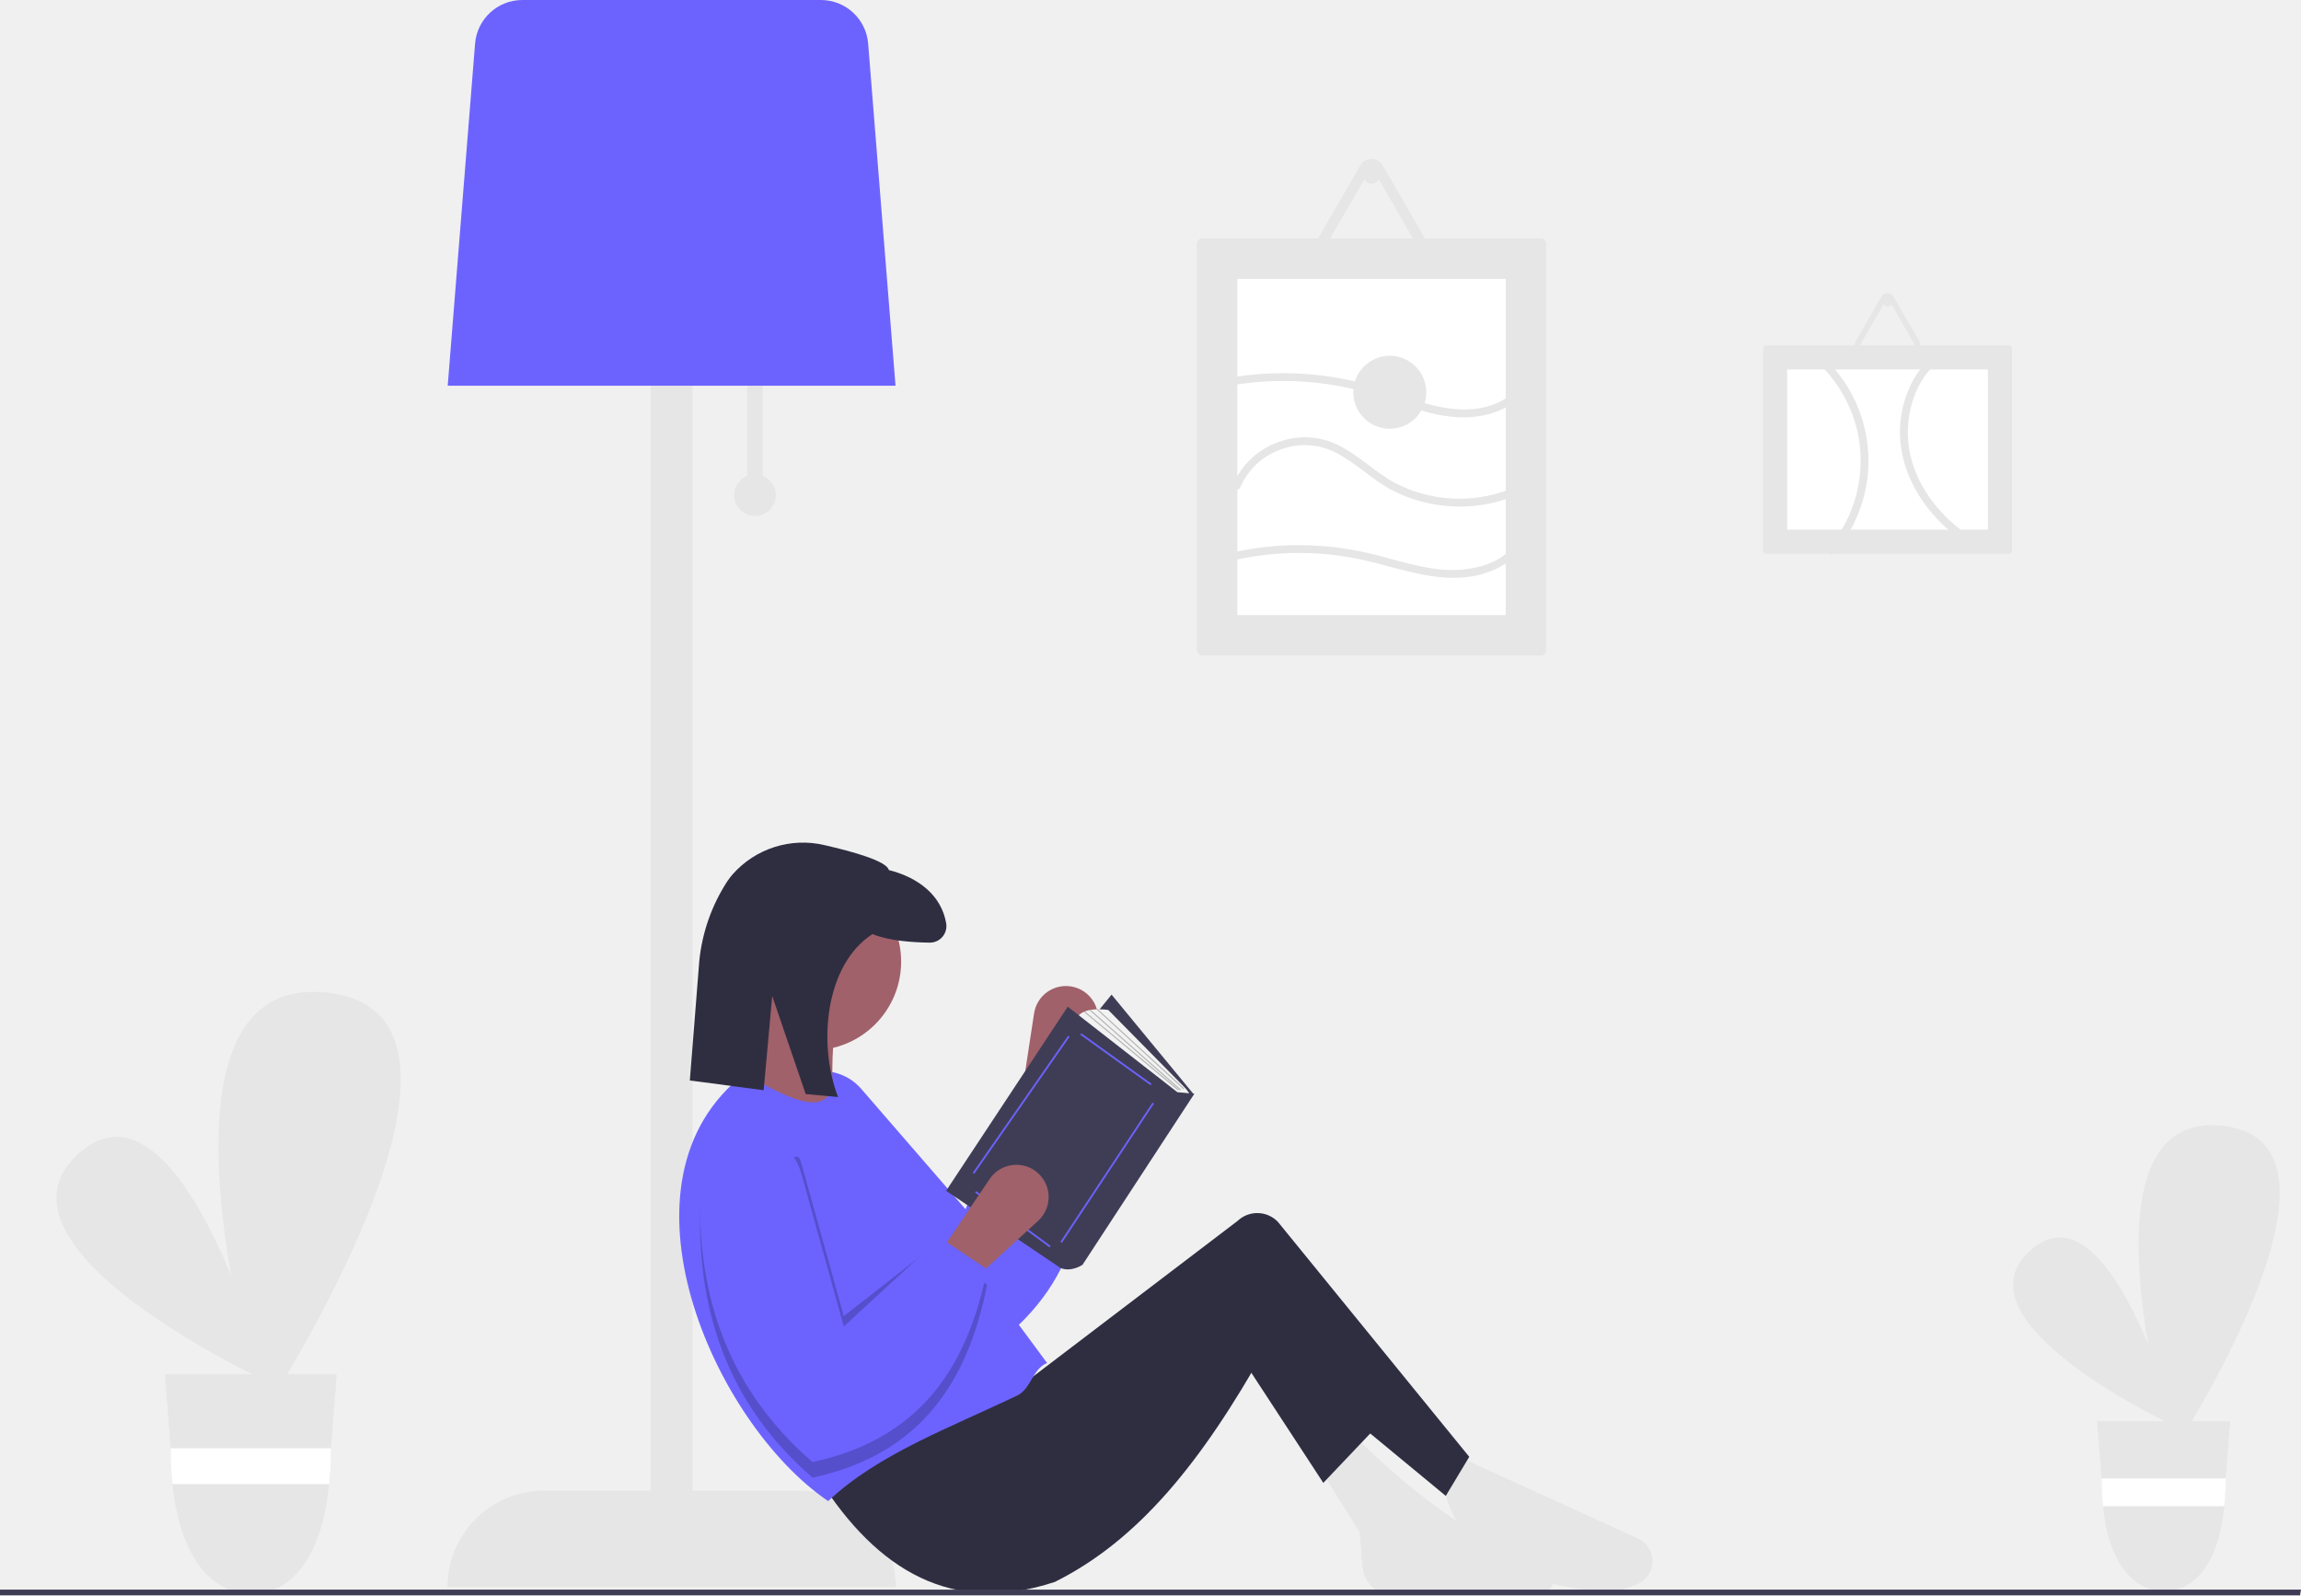
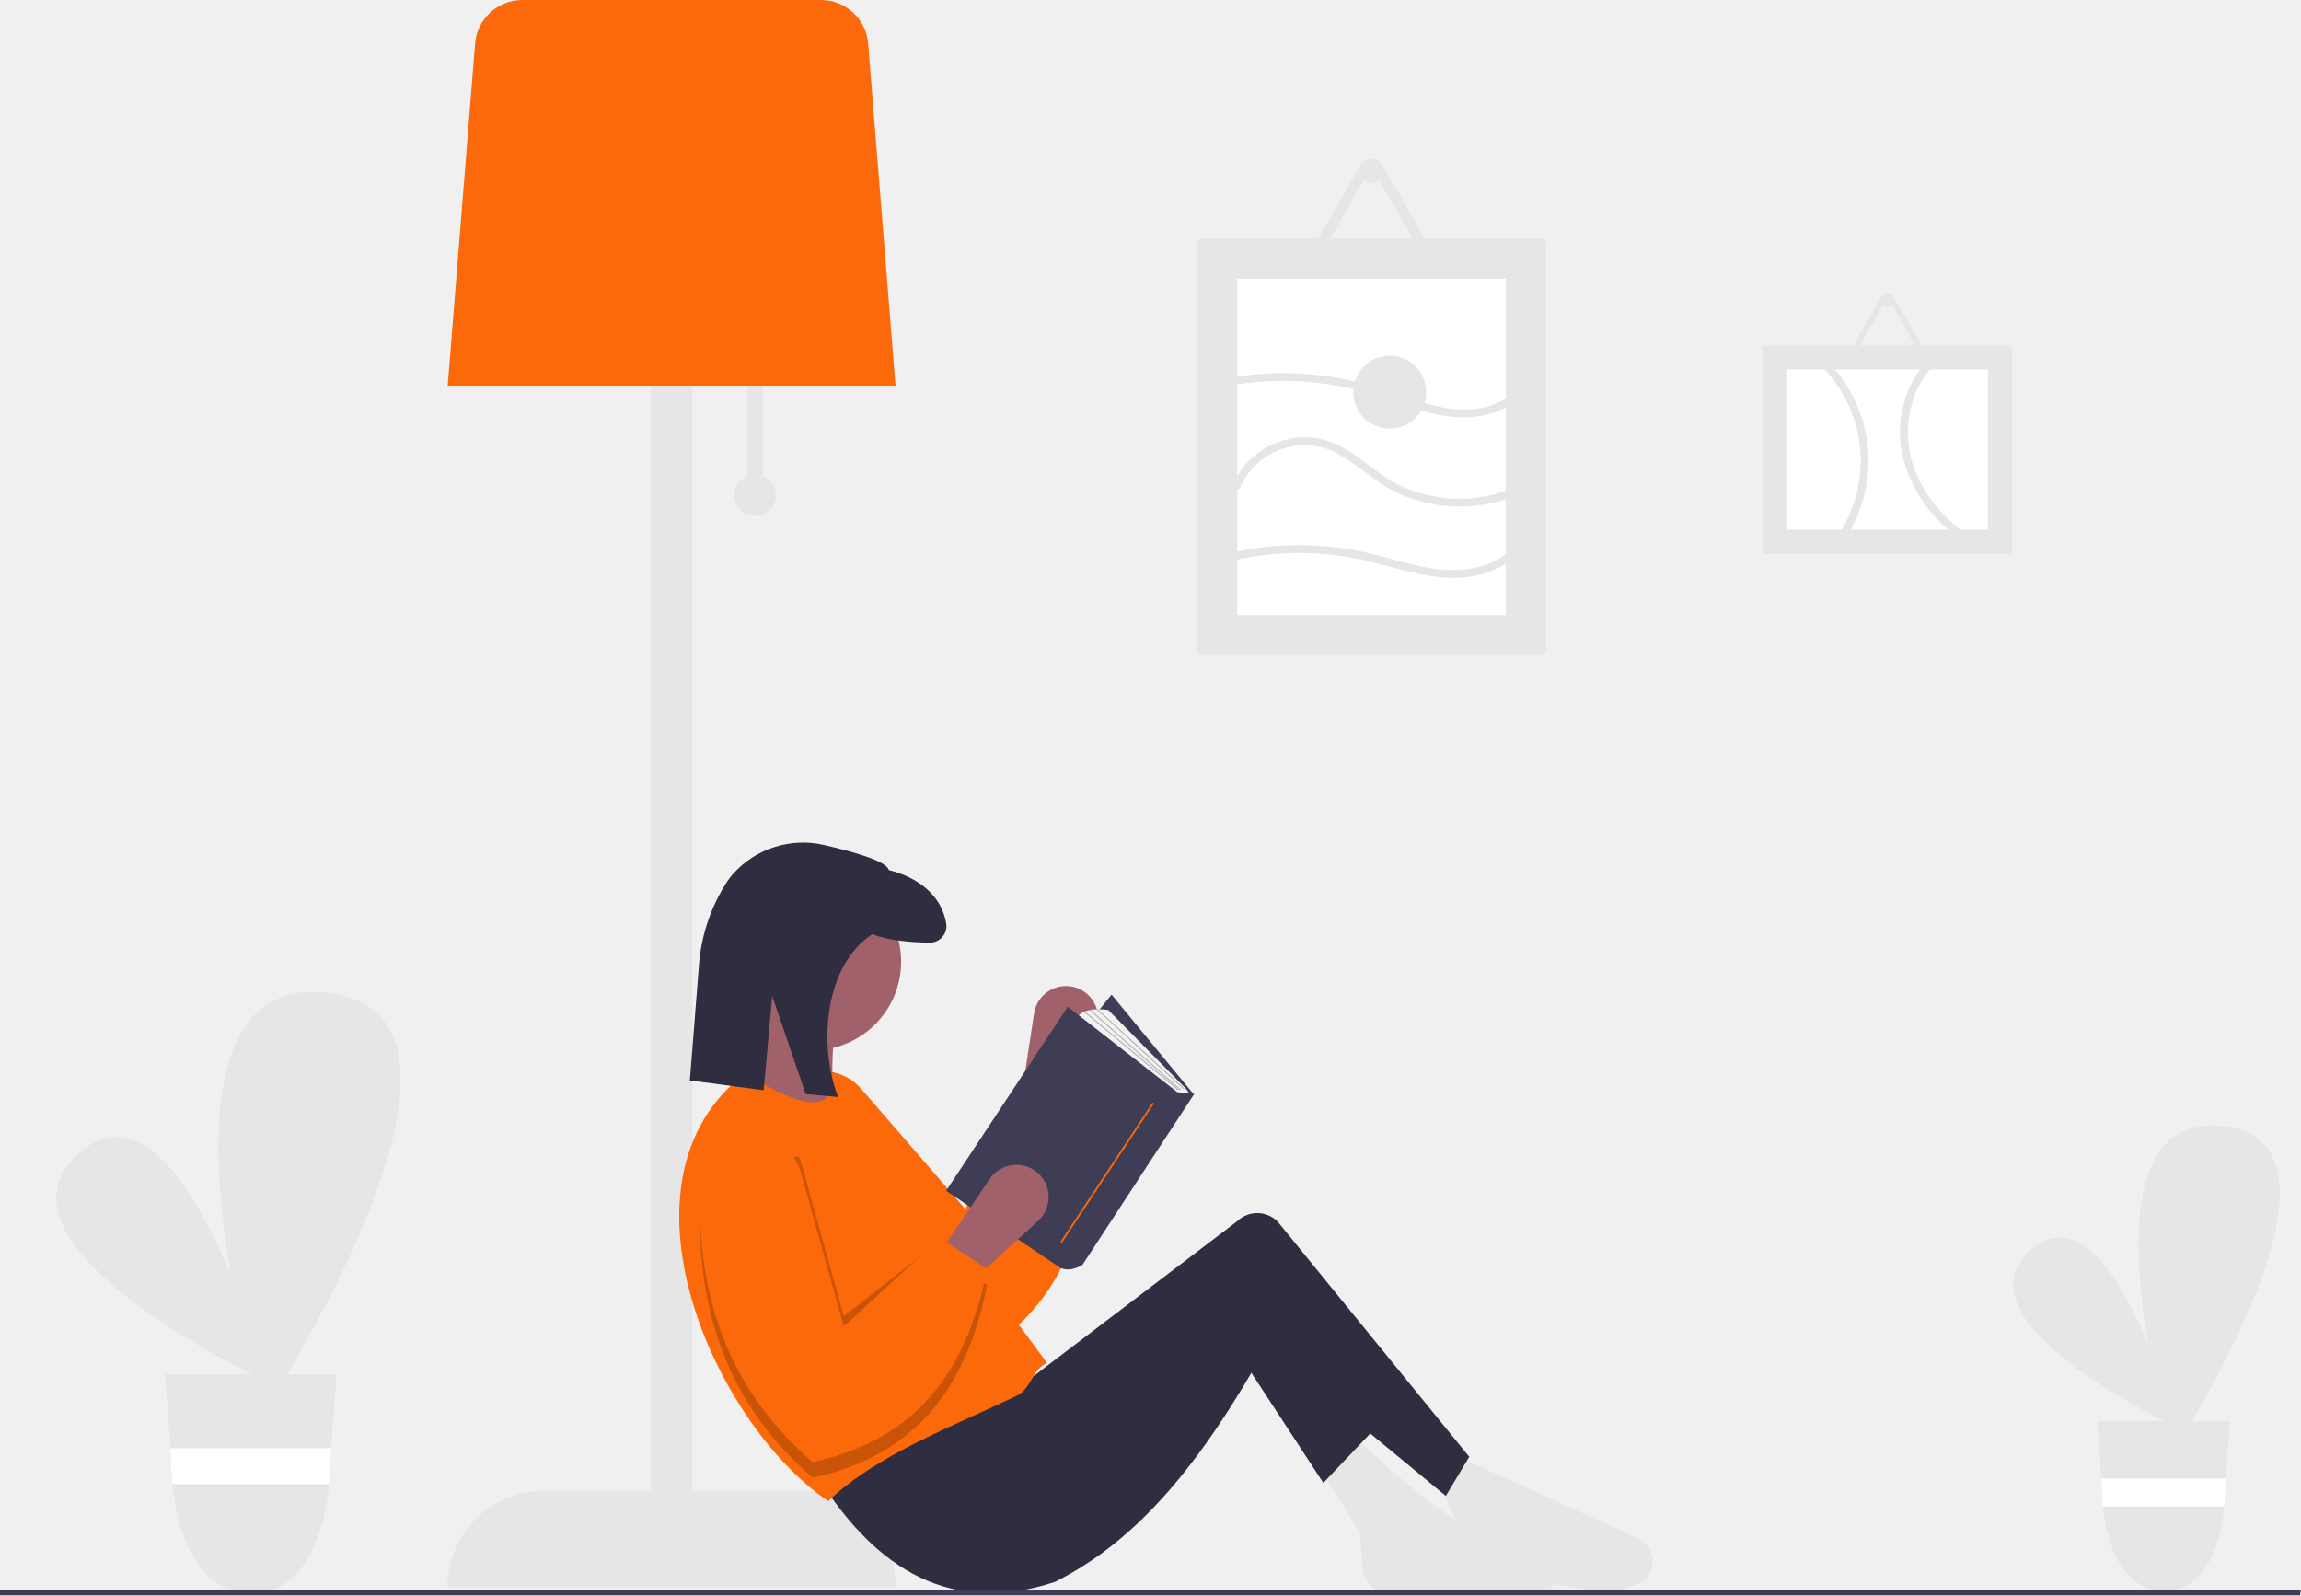
- <svg xmlns="http://www.w3.org/2000/svg" id="a90b5256-b423-42d1-825d-5fdc0dc55c5f" data-name="Layer 1" width="882.951" height="612.148" viewBox="0 0 882.951 612.148">
-   <path d="M261.421,674.244s-112.306-51.7-72.853-87.552S261.421,674.244,261.421,674.244Z" transform="translate(-158.5244 -143.926)" fill="#e6e6e6" />
-   <path d="M259.466,686.308s-51.62-169.606,24.392-161.495S259.466,686.308,259.466,686.308Z" transform="translate(-158.5244 -143.926)" fill="#e6e6e6" />
-   <path d="M221.829,671.266l2.167,28.372.034.49a130.356,130.356,0,0,0,.671,13.266c2.94,28.939,15.579,42.128,30.349,42.128s26.858-13.189,29.799-42.128a130.353,130.353,0,0,0,.671-13.266l.017-.396.009-.095L287.72,671.266Z" transform="translate(-158.5244 -143.926)" fill="#e6e6e6" />
-   <path d="M285.545,699.637l-.009.095-.017.396a130.353,130.353,0,0,1-.671,13.266H224.701a130.356,130.356,0,0,1-.671-13.266l-.034-.49Z" transform="translate(-158.5244 -143.926)" fill="#fff" />
-   <path d="M993.908,691.595s-86.949-40.027-56.404-67.784S993.908,691.595,993.908,691.595Z" transform="translate(-158.5244 -143.926)" fill="#e6e6e6" />
-   <path d="M992.395,700.935s-39.965-131.312,18.885-125.032S992.395,700.935,992.395,700.935Z" transform="translate(-158.5244 -143.926)" fill="#e6e6e6" />
-   <path d="M963.256,689.289l1.677,21.966.027.379a100.924,100.924,0,0,0,.519,10.271c2.276,22.405,12.061,32.616,23.497,32.616s20.794-10.211,23.071-32.616a100.921,100.921,0,0,0,.519-10.271l.013-.306.007-.073,1.684-21.966Z" transform="translate(-158.5244 -143.926)" fill="#e6e6e6" />
-   <path d="M1012.586,711.255l-.007.073-.013.306a100.921,100.921,0,0,1-.519,10.271H965.479a100.924,100.924,0,0,1-.519-10.271l-.027-.379Z" transform="translate(-158.5244 -143.926)" fill="#fff" />
-   <path d="M451.24,326.513V287.926h-6v38.587a8,8,0,1,0,6,0Z" transform="translate(-158.5244 -143.926)" fill="#e6e6e6" />
-   <path d="M465.24,715.926h-41v-498h-16v498H367.24A37,37,0,0,0,330.24,752.926v0h172V752.926A37,37,0,0,0,465.24,715.926Z" transform="translate(-158.5244 -143.926)" fill="#e6e6e6" />
-   <path d="M330.323,291.926h171.834L491.65,160.586A18.198,18.198,0,0,0,473.604,143.926H358.877a18.198,18.198,0,0,0-18.046,16.66Z" transform="translate(-158.5244 -143.926)" fill="#6c63ff" />
-   <path d="M569.58,522.446h0a12.37,12.37,0,0,0-14.258,10.339l-4.838,31.749,16.46,4.366,12.061-29.581A12.37,12.37,0,0,0,569.58,522.446Z" transform="translate(-158.5244 -143.926)" fill="#a0616a" />
-   <path d="M569.272,564.474c9.135,36.302,5.203,69.506-28.812,95.576-40.799-11.247-67.935-38.382-84.491-77.818a19.684,19.684,0,0,1,11.353-26.092h0a19.674,19.674,0,0,1,21.659,5.582l40.031,46.204,18.78-46.589Z" transform="translate(-158.5244 -143.926)" fill="#6c63ff" />
-   <path d="M778.312,754.933c-37.253-1.979-60.395-14.77-66-41l6-11L787.007,734.227a9.609,9.609,0,0,1-.676,17.766Z" transform="translate(-158.5244 -143.926)" fill="#e6e6e6" />
-   <path d="M749.527,755.196c-19.356-.586-37.97-.404-55.608.79a11.781,11.781,0,0,1-12.547-10.816l-1.059-13.237-15-24,13-13c21.847,21.759,45.807,40.035,74.263,50.899A5.132,5.132,0,0,1,749.527,755.196Z" transform="translate(-158.5244 -143.926)" fill="#e6e6e6" />
-   <path d="M644.312,660.933c-24.716,44.226-49.025,74.04-81,90-39.339,12.984-68.09-4.218-90.5-39.5l65-43,9.5,9.5,86.098-65.518a10.993,10.993,0,0,1,15.464.344l73.438,90.174-9,15Z" transform="translate(-158.5244 -143.926)" fill="#2f2e41" />
-   <polygon points="507.788 569.007 473.788 517.007 481.788 502.007 526.788 549.007 507.788 569.007" fill="#2f2e41" />
-   <circle cx="311.788" cy="369.007" r="34" fill="#a0616a" />
-   <path d="M479.312,575.933l-38-13a47.195,47.195,0,0,0,7-30h31C477.55,548.191,477.285,562.663,479.312,575.933Z" transform="translate(-158.5244 -143.926)" fill="#a0616a" />
-   <path d="M560.312,666.933c-5.697,2.339-6.113,9.923-11.5,12.5-26.04,12.459-53.589,22.568-72.5,40.5-44.193-30.01-85.155-123.218-32-164,18.144,10.617,34.351,18.215,34,0Z" transform="translate(-158.5244 -143.926)" fill="#6c63ff" />
-   <path d="M537.312,626.933l-18.5-6.5-36.5,28.5-16.362-58.903c-1.135-4.085-2.974-2.015-5.614.823a19.664,19.664,0,0,0-33.002,13.557c-1.946,42.726,10.938,78.874,42.978,106.523,41.907-8.973,59.692-37.286,67-74l-1.981-1.321Q536.426,631.356,537.312,626.933Z" transform="translate(-158.5244 -143.926)" opacity="0.2" />
-   <path d="M474.887,468.207c11.215,2.562,23.98,6.193,24.696,9.567,11.537,2.907,20.245,9.871,22.023,20.487a6.358,6.358,0,0,1-6.378,7.373c-6.274-.081-15.692-.682-21.912-3.279-18.067,11.641-21.099,41.918-13.209,62.528l-12.416-1.138-12.845-37.602L451.564,562.266l-28.333-3.746,3.649-46.065a68.631,68.631,0,0,1,10.778-30.433,25.92,25.92,0,0,1,2.028-2.627A36.011,36.011,0,0,1,474.887,468.207Z" transform="translate(-158.5244 -143.926)" fill="#2f2e41" />
-   <polygon points="380.285 438.428 411.402 475.011 458.078 419.925 426.54 381.659 380.285 438.428" fill="#3f3d56" />
-   <path d="M608.613,565.113,571.608,534.837c2.103-5.046,12.195-3.364,12.195-3.364l28.966,29.366a15.851,15.851,0,0,1,2.571,3.433h0Z" transform="translate(-158.5244 -143.926)" fill="#f2f2f2" />
-   <path d="M610.295,563.01,568.244,530.211l-46.676,70.645L565.511,630.501c4.205,1.682,8.41-1.262,8.41-1.262L616.812,563.641Z" transform="translate(-158.5244 -143.926)" fill="#3f3d56" />
-   <rect x="586.406" y="533.824" width="0.681" height="33.143" transform="translate(-361.1363 561.7738) rotate(-54.2997)" fill="#6c63ff" />
-   <rect x="551.368" y="593.577" width="64.029" height="0.682" transform="translate(-392.3398 608.9271) rotate(-56.51868)" fill="#6c63ff" />
-   <rect x="546.878" y="594.043" width="0.682" height="35.492" transform="translate(-428.3845 546.0667) rotate(-53.65594)" fill="#6c63ff" />
-   <rect x="518.352" y="567.505" width="64.041" height="0.681" transform="translate(-388.6277 551.2639) rotate(-55.16206)" fill="#6c63ff" />
-   <rect x="595.97" y="523.898" width="0.42" height="45.164" transform="translate(-368.0795 472.2771) rotate(-47.45516)" fill="#b3b3b3" />
-   <rect x="593.952" y="523.631" width="0.421" height="46.389" transform="translate(-367.5248 486.4258) rotate(-48.56153)" fill="#b3b3b3" />
-   <rect x="592.443" y="523.638" width="0.421" height="46.997" transform="translate(-365.6135 508.1316) rotate(-50.18727)" fill="#b3b3b3" />
-   <path d="M555.606,593.094h0a12.37,12.37,0,0,0-17.314,3.229l-17.98,26.61,13,11,23.576-21.555A12.37,12.37,0,0,0,555.606,593.094Z" transform="translate(-158.5244 -143.926)" fill="#a0616a" />
-   <path d="M537.312,630.933c-7.308,36.714-25.093,65.027-67,74-32.04-27.65-44.925-63.797-42.978-106.523A19.684,19.684,0,0,1,448.776,579.702h0a19.674,19.674,0,0,1,17.175,14.327l16.362,58.903,36.937-34.042Z" transform="translate(-158.5244 -143.926)" fill="#6c63ff" />
-   <polygon points="882.556 612.148 0 612.148 0 609.966 882.951 609.966 882.556 612.148" fill="#3f3d56" />
-   <path d="M619.812,235.433a2.002,2.002,0,0,0-2,2v156a2.002,2.002,0,0,0,2,2h130a2.002,2.002,0,0,0,2-2v-156a2.002,2.002,0,0,0-2-2Z" transform="translate(-158.5244 -143.926)" fill="#e6e6e6" />
-   <path d="M633.312,379.933h103v-129h-103Z" transform="translate(-158.5244 -143.926)" fill="#fff" />
-   <path d="M836.245,276.433a1.195,1.195,0,0,0-1.194,1.194V355.239a1.195,1.195,0,0,0,1.194,1.194h93.134a1.195,1.195,0,0,0,1.194-1.194V277.627a1.195,1.195,0,0,0-1.194-1.194Z" transform="translate(-158.5244 -143.926)" fill="#e6e6e6" />
-   <path d="M844.305,285.687V347.179h77.015V285.687Z" transform="translate(-158.5244 -143.926)" fill="#fff" />
-   <path d="M702.999,246.433h-36.373a4.989,4.989,0,0,1-4.33-7.5l18.187-31.5c.015-.026.03-.052.045-.078a4.941,4.941,0,0,1,3.787-2.398l.026-.002c.155-.014.313-.021.472-.021a4.949,4.949,0,0,1,4.33,2.5l18.187,31.5a5,5,0,0,1-4.33,7.5ZM665.622,241.428a1.028,1.028,0,0,0,.138.505.983.983,0,0,0,.866.5h36.373a.982.982,0,0,0,.866-.5,1.027,1.027,0,0,0,.138-.504.985.985,0,0,0-.138-.495l-18.187-31.5a1,1,0,0,0-1.732,0l-18.187,31.5A.981.981,0,0,0,665.622,241.428Z" transform="translate(-158.5244 -143.926)" fill="#e6e6e6" />
-   <circle cx="526.288" cy="67.507" r="3" fill="#e6e6e6" />
-   <path d="M892.673,278.933H872.952a2.705,2.705,0,0,1-2.348-4.066l9.86-17.078.025-.042a2.679,2.679,0,0,1,2.053-1.3l.014-.001c.084-.008.17-.012.256-.012a2.683,2.683,0,0,1,2.348,1.355l9.86,17.078a2.711,2.711,0,0,1-2.348,4.066Zm-20.265-2.713a.557.557,0,0,0,.075.274.533.533,0,0,0,.47.271H892.673a.533.533,0,0,0,.47-.271.557.557,0,0,0,.075-.273.534.534,0,0,0-.075-.268L883.282,258.873a.542.542,0,0,0-.939,0L872.483,275.951A.532.532,0,0,0,872.408,276.219Z" transform="translate(-158.5244 -143.926)" fill="#e6e6e6" />
-   <circle cx="724.288" cy="116.031" r="1.627" fill="#e6e6e6" />
-   <path d="M634.491,330.814a26.49,26.49,0,0,1,15.262-14.327,26.181,26.181,0,0,1,21.812,1.357c7.804,4.142,14.043,10.653,21.968,14.617a56.179,56.179,0,0,0,24.786,5.839,55.478,55.478,0,0,0,27.793-7.214,1.501,1.501,0,0,0-1.514-2.59,53.343,53.343,0,0,1-50.43.925c-7.951-4.169-14.251-10.901-22.351-14.807a28.88,28.88,0,0,0-22.231-1.248,29.846,29.846,0,0,0-17.988,16.651c-.728,1.787,2.173,2.565,2.893.798Z" transform="translate(-158.5244 -143.926)" fill="#e6e6e6" />
-   <path d="M632.12,358.857a114.204,114.204,0,0,1,50.54.175c14.766,3.424,30.009,9.585,45.234,4.99,6.802-2.053,13.035-6.158,16.53-12.477.935-1.691-1.655-3.206-2.59-1.514-6.579,11.897-21.992,13.904-34.166,11.952-8.134-1.304-15.974-3.92-23.98-5.791a116.877,116.877,0,0,0-52.364-.228c-1.883.421-1.086,3.313.798,2.893Z" transform="translate(-158.5244 -143.926)" fill="#e6e6e6" />
-   <path d="M631.039,291.798a118.628,118.628,0,0,1,48.042,1.709c14.695,3.6,29.059,11.826,44.597,10.405,7.194-.658,14.316-3.303,19.203-8.807,1.278-1.439-.836-3.569-2.121-2.121-4.216,4.747-10.288,7.208-16.519,7.873-7.182.766-14.238-.722-21.074-2.836-7.566-2.34-14.917-5.305-22.609-7.239a121.499,121.499,0,0,0-50.316-1.877c-1.899.324-1.094,3.216.798,2.893Z" transform="translate(-158.5244 -143.926)" fill="#e6e6e6" />
-   <path d="M857.716,284.674a52.3,52.3,0,0,1,13.722,25.587,51.655,51.655,0,0,1-11.168,43.861c-1.243,1.463.869,3.596,2.121,2.121a55.414,55.414,0,0,0,12.699-28.673,54.693,54.693,0,0,0-15.253-45.018c-1.354-1.381-3.475.741-2.121,2.121Z" transform="translate(-158.5244 -143.926)" fill="#e6e6e6" />
-   <path d="M902.727,278.272c-9.194,6.743-14.341,17.627-15.065,28.885-.754,11.713,3.714,23.026,10.907,32.12a62.463,62.463,0,0,0,14.848,13.404c1.62,1.06,3.125-1.536,1.514-2.59-9.185-6.01-17.044-14.546-21.217-24.791a40.117,40.117,0,0,1-.087-30.738,32.842,32.842,0,0,1,10.614-13.7c1.541-1.13.046-3.735-1.514-2.59Z" transform="translate(-158.5244 -143.926)" fill="#e6e6e6" />
-   <circle cx="533.288" cy="150.507" r="14" fill="#e6e6e6" />
+ <svg xmlns="http://www.w3.org/2000/svg" data-name="Layer 1" width="882.951" height="612.148" viewBox="0 0 882.951 612.148">
+   <rect id="backgroundrect" width="100%" height="100%" x="0" y="0" fill="none" stroke="none" />
+   <g class="currentLayer" style="">
+     <path d="M102.896,530.318 s-112.306,-51.7 -72.853,-87.552 S102.896,530.318 102.896,530.318 z" fill="#e6e6e6" id="svg_1" />
+     <path d="M100.941,542.382 s-51.62,-169.606 24.392,-161.495 S100.941,542.382 100.941,542.382 z" fill="#e6e6e6" id="svg_2" />
+     <path d="M63.305,527.34 l2.167,28.372 l0.034,0.49 a130.356,130.356 0 0 0 0.671,13.266 c2.94,28.939 15.579,42.128 30.349,42.128 s26.858,-13.189 29.799,-42.128 a130.353,130.353 0 0 0 0.671,-13.266 l0.017,-0.396 l0.009,-0.095 L129.196,527.34 z" fill="#e6e6e6" id="svg_3" />
+     <path d="M127.02,555.711 l-0.009,0.095 l-0.017,0.396 a130.353,130.353 0 0 1 -0.671,13.266 H66.176 a130.356,130.356 0 0 1 -0.671,-13.266 l-0.034,-0.49 z" fill="#fff" id="svg_4" />
+     <path d="M835.384,547.669 s-86.949,-40.027 -56.404,-67.784 S835.384,547.669 835.384,547.669 z" fill="#e6e6e6" id="svg_5" />
+     <path d="M833.871,557.009 s-39.965,-131.312 18.885,-125.032 S833.871,557.009 833.871,557.009 z" fill="#e6e6e6" id="svg_6" />
+     <path d="M804.732,545.363 l1.677,21.966 l0.027,0.379 a100.924,100.924 0 0 0 0.519,10.271 c2.276,22.405 12.061,32.616 23.497,32.616 s20.794,-10.211 23.071,-32.616 a100.921,100.921 0 0 0 0.519,-10.271 l0.013,-0.306 l0.007,-0.073 l1.684,-21.966 z" fill="#e6e6e6" id="svg_7" />
+     <path d="M854.061,567.329 l-0.007,0.073 l-0.013,0.306 a100.921,100.921 0 0 1 -0.519,10.271 H806.955 a100.924,100.924 0 0 1 -0.519,-10.271 l-0.027,-0.379 z" fill="#fff" id="svg_8" />
+     <path d="M292.716,182.587 V144 h-6 v38.587 a8,8 0 1 0 6,0 z" fill="#e6e6e6" id="svg_9" />
+     <path d="M306.716,572 h-41 v-498 h-16 v498 H208.716 A37,37 0 0 0 171.716,609 v0 h172 V609 A37,37 0 0 0 306.716,572 z" fill="#e6e6e6" id="svg_10" />
+     <path d="M171.799,148 h171.834 L333.125,16.66 A18.198,18.198 0 0 0 315.079,-0 H200.353 a18.198,18.198 0 0 0 -18.046,16.66 z" fill="#fb690a" id="svg_11" class="" fill-opacity="1" />
+     <path d="M411.055,378.52 h0 a12.37,12.37 0 0 0 -14.258,10.339 l-4.838,31.749 l16.46,4.366 l12.061,-29.581 A12.37,12.37 0 0 0 411.055,378.52 z" fill="#a0616a" id="svg_12" />
+     <path d="M410.747,420.548 c9.135,36.302 5.203,69.506 -28.812,95.576 c-40.799,-11.247 -67.935,-38.382 -84.491,-77.818 a19.684,19.684 0 0 1 11.353,-26.092 h0 a19.674,19.674 0 0 1 21.659,5.582 l40.031,46.204 l18.78,-46.589 z" fill="#fb690a" id="svg_13" class="" fill-opacity="1" />
+     <path d="M619.788,611.007 c-37.253,-1.979 -60.395,-14.77 -66,-41 l6,-11 L628.483,590.301 a9.609,9.609 0 0 1 -0.676,17.766 z" fill="#e6e6e6" id="svg_14" />
+     <path d="M591.003,611.27 c-19.356,-0.586 -37.97,-0.404 -55.608,0.79 a11.781,11.781 0 0 1 -12.547,-10.816 l-1.059,-13.237 l-15,-24 l13,-13 c21.847,21.759 45.807,40.035 74.263,50.899 A5.132,5.132 0 0 1 591.003,611.27 z" fill="#e6e6e6" id="svg_15" />
+     <path d="M485.788,517.007 c-24.716,44.226 -49.025,74.04 -81,90 c-39.339,12.984 -68.09,-4.218 -90.5,-39.5 l65,-43 l9.5,9.5 l86.098,-65.518 a10.993,10.993 0 0 1 15.464,0.344 l73.438,90.174 l-9,15 z" fill="#2f2e41" id="svg_16" />
+     <polygon points="507.788 569.007 473.788 517.007 481.788 502.007 526.788 549.007 507.788 569.007" fill="#2f2e41" id="svg_17" />
+     <circle cx="311.788" cy="369.007" r="34" fill="#a0616a" id="svg_18" />
+     <path d="M320.788,432.007 l-38,-13 a47.195,47.195 0 0 0 7,-30 h31 C319.025,404.265 318.761,418.736 320.788,432.007 z" fill="#a0616a" id="svg_19" />
+     <path d="M401.788,523.007 c-5.697,2.339 -6.113,9.923 -11.5,12.5 c-26.04,12.459 -53.589,22.568 -72.5,40.5 c-44.193,-30.01 -85.155,-123.218 -32,-164 c18.144,10.617 34.351,18.215 34,0 z" fill="#fb690a" id="svg_20" class="" fill-opacity="1" />
+     <path d="M378.788,483.007 l-18.5,-6.5 l-36.5,28.5 l-16.362,-58.903 c-1.135,-4.085 -2.974,-2.015 -5.614,0.823 a19.664,19.664 0 0 0 -33.002,13.557 c-1.946,42.726 10.938,78.874 42.978,106.523 c41.907,-8.973 59.692,-37.286 67,-74 l-1.981,-1.321 Q377.902,487.43 378.788,483.007 z" opacity="0.2" id="svg_21" />
+     <path d="M316.363,324.281 c11.215,2.562 23.98,6.193 24.696,9.567 c11.537,2.907 20.245,9.871 22.023,20.487 a6.358,6.358 0 0 1 -6.378,7.373 c-6.274,-0.081 -15.692,-0.682 -21.912,-3.279 c-18.067,11.641 -21.099,41.918 -13.209,62.528 l-12.416,-1.138 l-12.845,-37.602 L293.04,418.34 l-28.333,-3.746 l3.649,-46.065 a68.631,68.631 0 0 1 10.778,-30.433 a25.92,25.92 0 0 1 2.028,-2.627 A36.011,36.011 0 0 1 316.363,324.281 z" fill="#2f2e41" id="svg_22" />
+     <polygon points="380.285 438.428 411.402 475.011 458.078 419.925 426.54 381.659 380.285 438.428" fill="#3f3d56" id="svg_23" />
+     <path d="M450.088,421.187 L413.084,390.91 c2.103,-5.046 12.195,-3.364 12.195,-3.364 l28.966,29.366 a15.851,15.851 0 0 1 2.571,3.433 h0 z" fill="#f2f2f2" id="svg_24" />
+     <path d="M451.77,419.084 L409.72,386.285 l-46.676,70.645 L406.987,486.575 c4.205,1.682 8.41,-1.262 8.41,-1.262 L458.288,419.715 z" fill="#3f3d56" id="svg_25" class="" />
+     <rect x="225.269" y="1095.598" width="0.681" height="33.143" transform="rotate(-54.2997 225.6101,1112.169) " fill="#fb690a" id="svg_26" class="" fill-opacity="1" />
+     <rect x="159.028" y="1202.504" width="64.029" height="0.682" transform="rotate(-56.51868 -392.3398,608.9271) " fill="#fb690a" id="svg_27" class="" fill-opacity="1" />
+     <rect x="118.494" y="1140.109" width="0.682" height="35.492" transform="rotate(-53.65594 118.8347,1157.855) " fill="#fb690a" id="svg_28" class="" fill-opacity="1" stroke-opacity="1" stroke="#b24c0c" />
+     <rect x="129.725" y="1118.769" width="64.041" height="0.681" transform="rotate(-55.16206 161.745,1119.11) " fill="#fb690a" id="svg_29" class="" fill-opacity="1" />
+     <rect x="227.891" y="996.175" width="0.42" height="45.164" transform="rotate(-47.45516 -368.0795,472.2771) " fill="#b3b3b3" id="svg_30" />
+     <rect x="226.427" y="1010.057" width="0.421" height="46.389" transform="rotate(-48.56153 -367.5248,486.4258) " fill="#b3b3b3" id="svg_31" />
+     <rect x="226.83" y="1031.77" width="0.421" height="46.997" transform="rotate(-50.18727 -365.6135,508.1316) " fill="#b3b3b3" id="svg_32" />
+     <path d="M397.081,449.168 h0 a12.37,12.37 0 0 0 -17.314,3.229 l-17.98,26.61 l13,11 l23.576,-21.555 A12.37,12.37 0 0 0 397.081,449.168 z" fill="#a0616a" id="svg_33" />
+     <path d="M378.788,487.007 c-7.308,36.714 -25.093,65.027 -67,74 c-32.04,-27.65 -44.925,-63.797 -42.978,-106.523 A19.684,19.684 0 0 1 290.251,435.776 h0 a19.674,19.674 0 0 1 17.175,14.327 l16.362,58.903 l36.937,-34.042 z" fill="#fb690a" id="svg_34" class="" fill-opacity="1" />
+     <polygon points="882.556 612.148 0 612.148 0 609.966 882.951 609.966 882.556 612.148" fill="#3f3d56" id="svg_35" />
+     <path d="M461.288,91.507 a2.002,2.002 0 0 0 -2,2 v156 a2.002,2.002 0 0 0 2,2 h130 a2.002,2.002 0 0 0 2,-2 v-156 a2.002,2.002 0 0 0 -2,-2 z" fill="#e6e6e6" id="svg_36" />
+     <path d="M474.788,236.007 h103 v-129 h-103 z" fill="#fff" id="svg_37" />
+     <path d="M677.721,132.507 a1.195,1.195 0 0 0 -1.194,1.194 V211.313 a1.195,1.195 0 0 0 1.194,1.194 h93.134 a1.195,1.195 0 0 0 1.194,-1.194 V133.701 a1.195,1.195 0 0 0 -1.194,-1.194 z" fill="#e6e6e6" id="svg_38" />
+     <path d="M685.781,141.761 V203.253 h77.015 V141.761 z" fill="#fff" id="svg_39" />
+     <path d="M544.475,102.507 h-36.373 a4.989,4.989 0 0 1 -4.33,-7.5 l18.187,-31.5 c0.015,-0.026 0.03,-0.052 0.045,-0.078 a4.941,4.941 0 0 1 3.787,-2.398 l0.026,-0.002 c0.155,-0.014 0.313,-0.021 0.472,-0.021 a4.949,4.949 0 0 1 4.33,2.5 l18.187,31.5 a5,5 0 0 1 -4.33,7.5 zM507.098,97.502 a1.028,1.028 0 0 0 0.138,0.505 a0.983,0.983 0 0 0 0.866,0.5 h36.373 a0.982,0.982 0 0 0 0.866,-0.5 a1.027,1.027 0 0 0 0.138,-0.504 a0.985,0.985 0 0 0 -0.138,-0.495 l-18.187,-31.5 a1,1 0 0 0 -1.732,0 l-18.187,31.5 A0.981,0.981 0 0 0 507.098,97.502 z" fill="#e6e6e6" id="svg_40" />
+     <circle cx="526.288" cy="67.507" r="3" fill="#e6e6e6" id="svg_41" />
+     <path d="M734.148,135.007 H714.428 a2.705,2.705 0 0 1 -2.348,-4.066 l9.86,-17.078 l0.025,-0.042 a2.679,2.679 0 0 1 2.053,-1.3 l0.014,-0.001 c0.084,-0.008 0.17,-0.012 0.256,-0.012 a2.683,2.683 0 0 1 2.348,1.355 l9.86,17.078 a2.711,2.711 0 0 1 -2.348,4.066 zm-20.265,-2.713 a0.557,0.557 0 0 0 0.075,0.274 a0.533,0.533 0 0 0 0.47,0.271 H734.148 a0.533,0.533 0 0 0 0.47,-0.271 a0.557,0.557 0 0 0 0.075,-0.273 a0.534,0.534 0 0 0 -0.075,-0.268 L724.758,114.947 a0.542,0.542 0 0 0 -0.939,0 L713.958,132.025 A0.532,0.532 0 0 0 713.883,132.293 z" fill="#e6e6e6" id="svg_42" />
+     <circle cx="724.288" cy="116.031" r="1.627" fill="#e6e6e6" id="svg_43" />
+     <path d="M475.966,186.888 a26.49,26.49 0 0 1 15.262,-14.327 a26.181,26.181 0 0 1 21.812,1.357 c7.804,4.142 14.043,10.653 21.968,14.617 a56.179,56.179 0 0 0 24.786,5.839 a55.478,55.478 0 0 0 27.793,-7.214 a1.501,1.501 0 0 0 -1.514,-2.59 a53.343,53.343 0 0 1 -50.43,0.925 c-7.951,-4.169 -14.251,-10.901 -22.351,-14.807 a28.88,28.88 0 0 0 -22.231,-1.248 a29.846,29.846 0 0 0 -17.988,16.651 c-0.728,1.787 2.173,2.565 2.893,0.798 z" fill="#e6e6e6" id="svg_44" />
+     <path d="M473.596,214.931 a114.204,114.204 0 0 1 50.54,0.175 c14.766,3.424 30.009,9.585 45.234,4.99 c6.802,-2.053 13.035,-6.158 16.53,-12.477 c0.935,-1.691 -1.655,-3.206 -2.59,-1.514 c-6.579,11.897 -21.992,13.904 -34.166,11.952 c-8.134,-1.304 -15.974,-3.92 -23.98,-5.791 a116.877,116.877 0 0 0 -52.364,-0.228 c-1.883,0.421 -1.086,3.313 0.798,2.893 z" fill="#e6e6e6" id="svg_45" />
+     <path d="M472.515,147.872 a118.628,118.628 0 0 1 48.042,1.709 c14.695,3.6 29.059,11.826 44.597,10.405 c7.194,-0.658 14.316,-3.303 19.203,-8.807 c1.278,-1.439 -0.836,-3.569 -2.121,-2.121 c-4.216,4.747 -10.288,7.208 -16.519,7.873 c-7.182,0.766 -14.238,-0.722 -21.074,-2.836 c-7.566,-2.34 -14.917,-5.305 -22.609,-7.239 a121.499,121.499 0 0 0 -50.316,-1.877 c-1.899,0.324 -1.094,3.216 0.798,2.893 z" fill="#e6e6e6" id="svg_46" />
+     <path d="M699.192,140.747 a52.3,52.3 0 0 1 13.722,25.587 a51.655,51.655 0 0 1 -11.168,43.861 c-1.243,1.463 0.869,3.596 2.121,2.121 a55.414,55.414 0 0 0 12.699,-28.673 a54.693,54.693 0 0 0 -15.253,-45.018 c-1.354,-1.381 -3.475,0.741 -2.121,2.121 z" fill="#e6e6e6" id="svg_47" />
+     <path d="M744.203,134.346 c-9.194,6.743 -14.341,17.627 -15.065,28.885 c-0.754,11.713 3.714,23.026 10.907,32.12 a62.463,62.463 0 0 0 14.848,13.404 c1.62,1.06 3.125,-1.536 1.514,-2.59 c-9.185,-6.01 -17.044,-14.546 -21.217,-24.791 a40.117,40.117 0 0 1 -0.087,-30.738 a32.842,32.842 0 0 1 10.614,-13.7 c1.541,-1.13 0.046,-3.735 -1.514,-2.59 z" fill="#e6e6e6" id="svg_48" />
+     <circle cx="533.288" cy="150.507" r="14" fill="#e6e6e6" id="svg_49" />
+   </g>
</svg>
